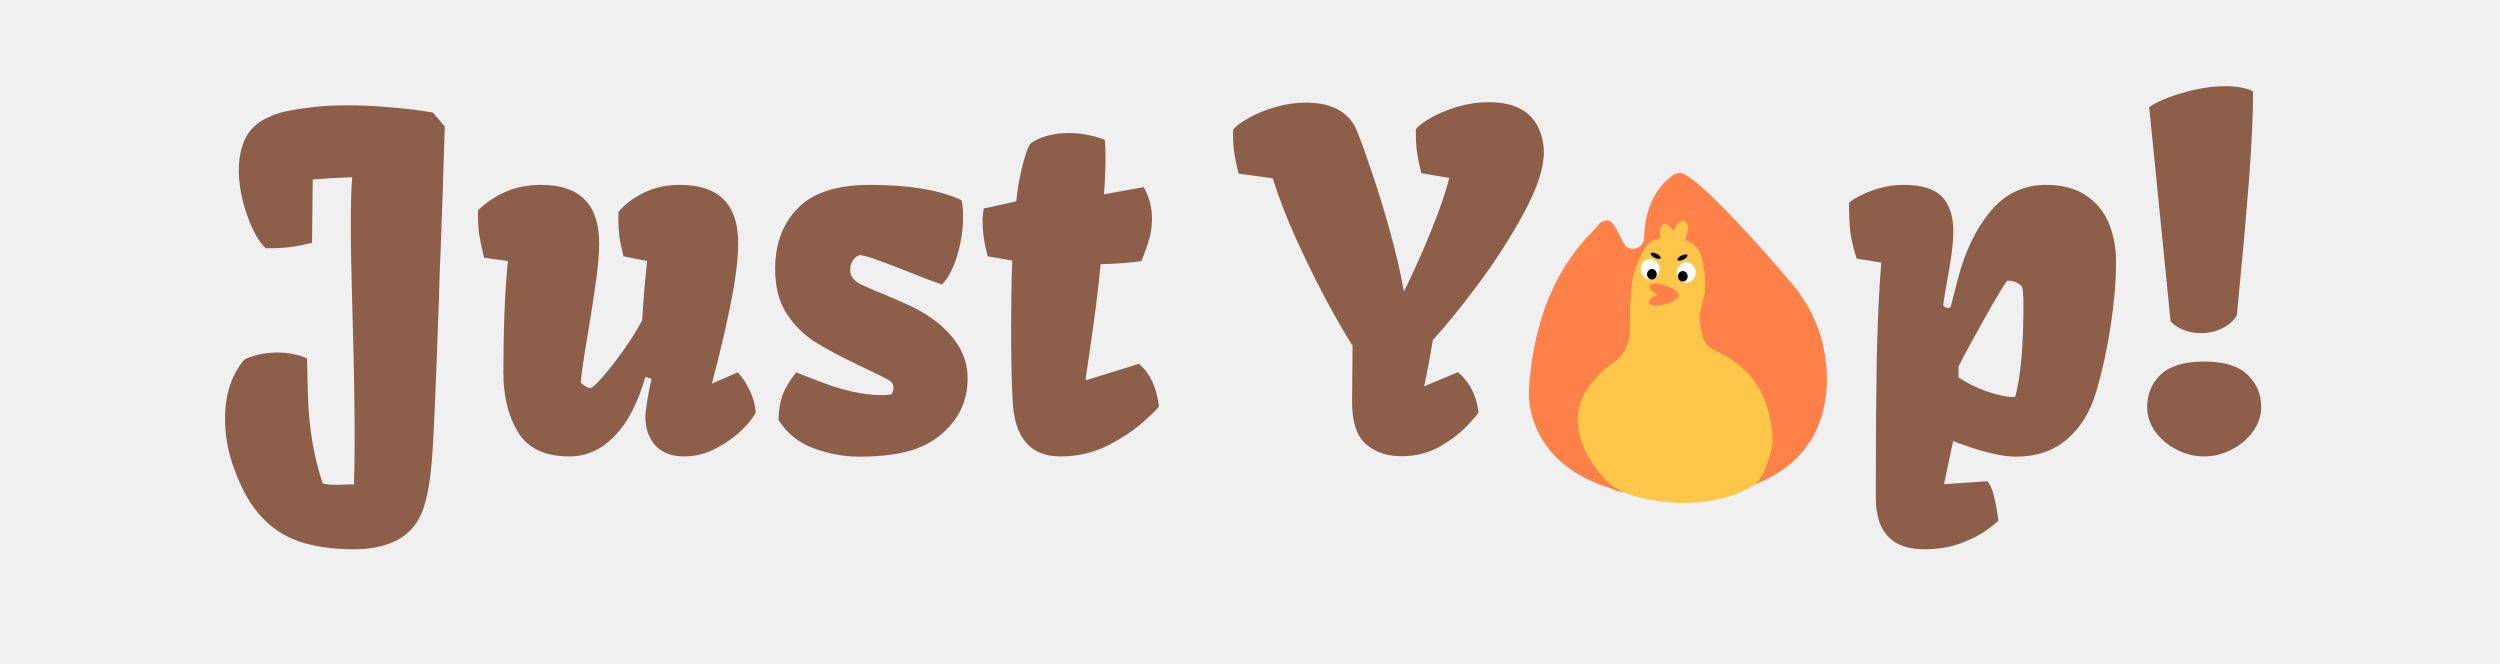
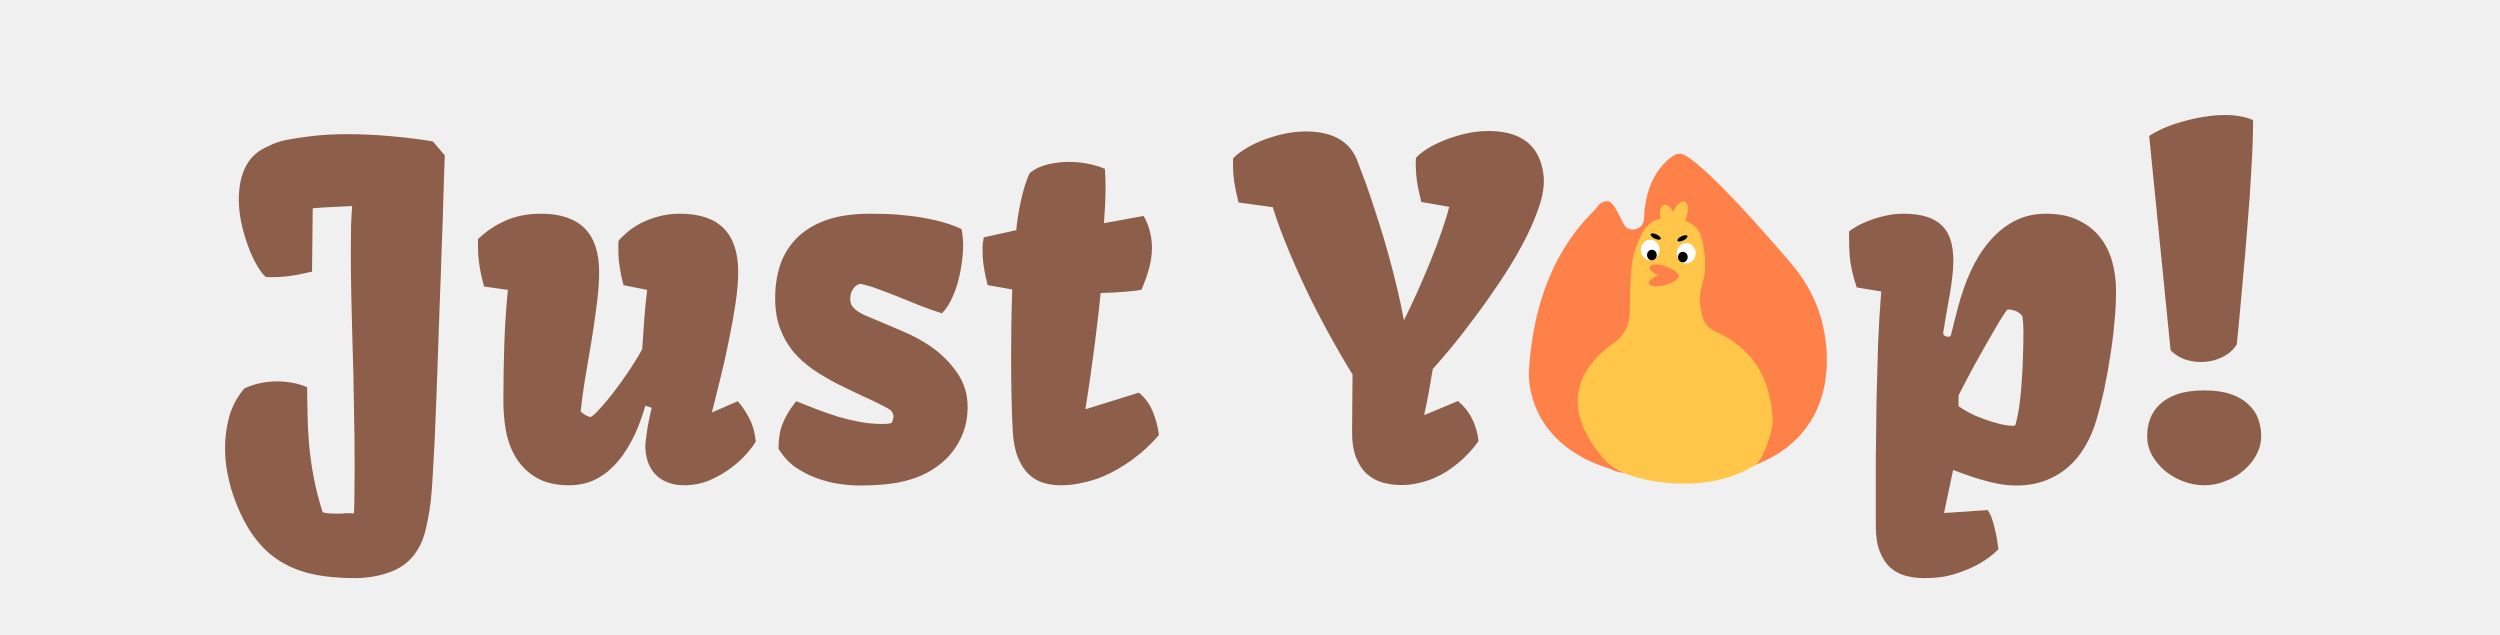
- <svg xmlns="http://www.w3.org/2000/svg" width="260" height="69" viewBox="0 0 260 69" fill="none">
-   <g clip-path="url(#clip0_203_433)">
-     <path d="M188.137 46.052C188.137 46.052 191 42.469 189.623 36.028C189.103 33.599 187.943 31.36 186.342 29.477C183.442 26.072 177.793 19.639 175.261 18.159C174.869 17.931 174.391 17.947 174.015 18.201C173.022 18.872 171.102 20.683 170.979 24.733C170.95 25.709 169.848 26.215 169.093 25.613C168.761 25.348 167.922 23.004 167.287 22.938C166.441 22.848 166.111 23.556 165.887 23.797C164.745 25.022 159.692 29.53 159.01 40.517C159.01 40.517 158.035 51.096 173.916 51.788C173.916 51.788 184.144 52.282 188.139 46.052H188.137Z" fill="#FF814A" />
-     <path d="M168.581 47.854L168.568 48.124C168.549 48.474 168.335 48.779 168.016 48.917C167.332 49.214 166.37 49.861 167.708 50.845C167.747 50.874 167.789 50.901 167.834 50.922C168.095 51.052 169.043 51.426 170.472 50.866C170.624 50.808 170.752 50.705 170.851 50.575C171.123 50.214 171.546 49.379 171.35 47.801C171.295 47.358 170.922 47.021 170.483 47.013L169.498 46.992C169.014 46.981 168.61 47.363 168.586 47.854H168.581Z" fill="#FF814A" />
-     <path d="M179.178 48.05L179.149 48.32C179.113 48.67 179.277 49.005 179.572 49.19C180.202 49.591 181.051 50.386 179.578 51.142C179.536 51.163 179.489 51.184 179.442 51.198C179.165 51.285 178.169 51.503 176.845 50.72C176.706 50.638 176.594 50.516 176.518 50.373C176.307 49.975 176.017 49.079 176.455 47.554C176.578 47.124 176.999 46.854 177.435 46.915L178.412 47.05C178.891 47.116 179.233 47.559 179.181 48.047L179.178 48.05Z" fill="#FF814A" />
-     <path d="M167.849 37.664C165.32 39.404 161.534 43.35 166.561 49.452C167.17 50.192 167.938 50.778 168.811 51.16C171.4 52.292 177.869 53.324 182.515 50.378C183.361 49.842 184.487 46.779 184.351 45.397C184.108 42.931 183.544 38.948 178.661 36.598C177.127 35.861 177.143 35.312 176.905 34.158C176.638 32.872 176.853 32.403 177.247 30.631C177.482 29.584 177.221 27.043 176.719 26.099C176.189 25.099 174.311 24.285 172.518 24.784C171.126 25.171 170.674 26.372 170.141 27.733C169.485 29.403 169.561 32.029 169.493 34.607C169.461 35.832 168.847 36.975 167.849 37.662V37.664Z" fill="#FFC64A" />
-     <path d="M171.619 29.043C171.078 29.043 170.64 28.568 170.64 27.982C170.64 27.396 171.078 26.921 171.619 26.921C172.161 26.921 172.599 27.396 172.599 27.982C172.599 28.568 172.161 29.043 171.619 29.043Z" fill="white" />
-     <path d="M171.797 29.067C171.519 29.067 171.293 28.822 171.293 28.52C171.293 28.219 171.519 27.974 171.797 27.974C172.076 27.974 172.301 28.219 172.301 28.52C172.301 28.822 172.076 29.067 171.797 29.067Z" fill="black" />
-     <path d="M175.374 29.398C174.833 29.398 174.394 28.923 174.394 28.337C174.394 27.752 174.833 27.277 175.374 27.277C175.915 27.277 176.354 27.752 176.354 28.337C176.354 28.923 175.915 29.398 175.374 29.398Z" fill="white" />
-     <path d="M175.013 29.281C174.735 29.281 174.509 29.037 174.509 28.735C174.509 28.433 174.735 28.189 175.013 28.189C175.292 28.189 175.518 28.433 175.518 28.735C175.518 29.037 175.292 29.281 175.013 29.281Z" fill="black" />
-     <path d="M174.077 25.974C173.695 25.827 173.638 25.034 173.949 24.203C174.26 23.372 174.821 22.817 175.203 22.964C175.585 23.111 175.642 23.904 175.331 24.736C175.02 25.567 174.458 26.121 174.077 25.974Z" fill="#FFC64A" />
-     <path d="M172.787 25.098C172.507 24.256 172.609 23.459 173.017 23.32C173.424 23.18 173.982 23.75 174.262 24.592C174.543 25.434 174.44 26.23 174.032 26.37C173.625 26.51 173.067 25.94 172.787 25.098Z" fill="#FFC64A" />
-     <path d="M171.491 31.474C171.411 31.159 172.036 30.723 172.887 30.5C173.738 30.277 174.493 30.352 174.573 30.667C174.653 30.982 174.028 31.418 173.177 31.64C172.326 31.863 171.571 31.788 171.491 31.474Z" fill="#FF814A" />
-     <path d="M172.875 30.823C172.045 30.53 171.457 30.044 171.562 29.737C171.667 29.43 172.425 29.418 173.255 29.71C174.085 30.002 174.673 30.488 174.568 30.796C174.463 31.103 173.705 31.115 172.875 30.823Z" fill="#FF814A" />
-     <path d="M174.453 27.039C174.398 26.921 174.586 26.714 174.873 26.576C175.16 26.438 175.437 26.422 175.492 26.54C175.547 26.658 175.359 26.865 175.072 27.003C174.785 27.141 174.508 27.157 174.453 27.039Z" fill="black" />
-     <path d="M172.093 26.812C171.806 26.675 171.618 26.467 171.673 26.349C171.728 26.232 172.005 26.248 172.292 26.386C172.579 26.523 172.767 26.731 172.712 26.849C172.657 26.966 172.38 26.95 172.093 26.812Z" fill="black" />
+ <svg xmlns="http://www.w3.org/2000/svg" width="260" height="66" viewBox="0 0 260 66" fill="none">
+   <g clip-path="url(#clip0_208_453)">
+     <path d="M188.137 44.052C188.137 44.052 191 40.469 189.623 34.028C189.103 31.599 187.943 29.36 186.342 27.477C183.442 24.072 177.793 17.639 175.261 16.159C174.869 15.931 174.391 15.947 174.015 16.201C173.022 16.872 171.102 18.683 170.979 22.733C170.95 23.709 169.848 24.215 169.093 23.613C168.761 23.348 167.922 21.004 167.287 20.938C166.441 20.848 166.111 21.556 165.887 21.797C164.745 23.022 159.692 27.53 159.01 38.517C159.01 38.517 158.035 49.096 173.916 49.788C173.916 49.788 184.144 50.282 188.139 44.052H188.137Z" fill="#FF814A" />
+     <path d="M168.581 45.854L168.568 46.124C168.549 46.474 168.335 46.779 168.016 46.917C167.332 47.214 166.37 47.861 167.708 48.845C167.747 48.874 167.789 48.901 167.834 48.922C168.095 49.052 169.043 49.426 170.472 48.866C170.624 48.808 170.752 48.705 170.851 48.575C171.123 48.214 171.546 47.379 171.35 45.801C171.295 45.358 170.922 45.021 170.483 45.013L169.498 44.992C169.014 44.981 168.61 45.363 168.586 45.854H168.581Z" fill="#FF814A" />
+     <path d="M179.178 46.05L179.149 46.32C179.113 46.67 179.277 47.005 179.572 47.19C180.202 47.591 181.051 48.386 179.578 49.142C179.536 49.163 179.489 49.184 179.442 49.198C179.165 49.285 178.169 49.503 176.845 48.72C176.706 48.638 176.594 48.516 176.518 48.373C176.307 47.975 176.017 47.079 176.455 45.554C176.578 45.124 176.999 44.854 177.435 44.915L178.412 45.05C178.891 45.116 179.233 45.559 179.181 46.047L179.178 46.05Z" fill="#FF814A" />
+     <path d="M167.849 35.664C165.32 37.404 161.534 41.35 166.561 47.452C167.17 48.192 167.938 48.778 168.811 49.16C171.4 50.292 177.869 51.324 182.515 48.378C183.361 47.842 184.487 44.779 184.351 43.397C184.108 40.931 183.544 36.948 178.661 34.598C177.127 33.861 177.143 33.312 176.905 32.158C176.638 30.872 176.853 30.403 177.247 28.631C177.482 27.584 177.221 25.043 176.719 24.099C176.189 23.099 174.311 22.285 172.518 22.784C171.126 23.171 170.674 24.372 170.141 25.733C169.485 27.403 169.561 30.029 169.493 32.607C169.461 33.832 168.847 34.975 167.849 35.662V35.664Z" fill="#FFC64A" />
+     <path d="M171.619 27.043C171.078 27.043 170.64 26.568 170.64 25.982C170.64 25.396 171.078 24.921 171.619 24.921C172.161 24.921 172.599 25.396 172.599 25.982C172.599 26.568 172.161 27.043 171.619 27.043Z" fill="white" />
+     <path d="M171.797 27.067C171.519 27.067 171.293 26.822 171.293 26.52C171.293 26.219 171.519 25.974 171.797 25.974C172.076 25.974 172.301 26.219 172.301 26.52C172.301 26.822 172.076 27.067 171.797 27.067Z" fill="black" />
+     <path d="M175.374 27.398C174.833 27.398 174.394 26.923 174.394 26.337C174.394 25.752 174.833 25.277 175.374 25.277C175.915 25.277 176.354 25.752 176.354 26.337C176.354 26.923 175.915 27.398 175.374 27.398Z" fill="white" />
+     <path d="M175.013 27.281C174.735 27.281 174.509 27.037 174.509 26.735C174.509 26.433 174.735 26.189 175.013 26.189C175.292 26.189 175.518 26.433 175.518 26.735C175.518 27.037 175.292 27.281 175.013 27.281Z" fill="black" />
+     <path d="M174.077 23.974C173.695 23.827 173.638 23.034 173.949 22.203C174.26 21.372 174.821 20.817 175.203 20.964C175.585 21.111 175.642 21.904 175.331 22.736C175.02 23.567 174.458 24.121 174.077 23.974Z" fill="#FFC64A" />
+     <path d="M172.787 23.098C172.507 22.256 172.609 21.459 173.017 21.32C173.424 21.18 173.982 21.75 174.262 22.592C174.543 23.434 174.44 24.23 174.032 24.37C173.625 24.51 173.067 23.94 172.787 23.098Z" fill="#FFC64A" />
+     <path d="M171.491 29.474C171.411 29.159 172.036 28.723 172.887 28.5C173.738 28.277 174.493 28.352 174.573 28.667C174.653 28.982 174.028 29.418 173.177 29.64C172.326 29.863 171.571 29.788 171.491 29.474Z" fill="#FF814A" />
+     <path d="M172.875 28.823C172.045 28.53 171.457 28.044 171.562 27.737C171.667 27.43 172.425 27.418 173.255 27.71C174.085 28.002 174.673 28.488 174.568 28.796C174.463 29.103 173.705 29.115 172.875 28.823Z" fill="#FF814A" />
+     <path d="M174.453 25.039C174.398 24.921 174.586 24.714 174.873 24.576C175.16 24.438 175.437 24.422 175.492 24.54C175.547 24.658 175.359 24.865 175.072 25.003C174.785 25.141 174.508 25.157 174.453 25.039Z" fill="black" />
+     <path d="M172.093 24.812C171.806 24.675 171.618 24.467 171.673 24.349C171.728 24.232 172.005 24.248 172.292 24.386C172.579 24.523 172.767 24.731 172.712 24.849C172.657 24.966 172.38 24.95 172.093 24.812Z" fill="black" />
  </g>
-   <path d="M23.406 43.531C23.406 41.031 24.07 38.992 25.398 37.414C25.836 37.18 26.352 37 26.945 36.875C27.539 36.734 28.164 36.664 28.82 36.664C29.977 36.664 31.016 36.867 31.938 37.273C31.938 37.727 31.945 38.062 31.961 38.281C31.977 39.859 32.016 41.211 32.078 42.336C32.141 43.445 32.281 44.68 32.5 46.039C32.734 47.398 33.086 48.812 33.555 50.281C33.914 50.375 34.398 50.422 35.008 50.422L35.852 50.398C35.992 50.383 36.195 50.375 36.461 50.375L36.812 50.398C36.859 49.164 36.883 47.586 36.883 45.664C36.883 41.945 36.805 37.484 36.648 32.281C36.539 28.641 36.484 25.648 36.484 23.305C36.484 21.195 36.531 19.57 36.625 18.43C34.953 18.492 33.586 18.57 32.523 18.664L32.453 25.25C31.516 25.484 30.688 25.641 29.969 25.719C29.266 25.797 28.492 25.828 27.648 25.812C27.258 25.5 26.836 24.906 26.383 24.031C25.945 23.141 25.578 22.133 25.281 21.008C24.984 19.867 24.836 18.789 24.836 17.773C24.836 16.367 25.086 15.195 25.586 14.258C26.102 13.32 26.867 12.641 27.883 12.219C28.414 11.938 29.023 11.727 29.711 11.586C30.414 11.43 31.289 11.289 32.336 11.164C33.461 11.023 34.711 10.953 36.086 10.953C37.539 10.953 39.047 11.023 40.609 11.164C42.188 11.289 43.656 11.469 45.016 11.703L46.258 13.156C46.086 18.797 45.945 23.016 45.836 25.812C45.773 26.969 45.703 28.969 45.625 31.812C45.469 36.219 45.328 39.875 45.203 42.781C45.078 45.672 44.945 47.758 44.805 49.039C44.664 50.305 44.469 51.383 44.219 52.273C43.984 53.18 43.617 53.969 43.117 54.641C42.477 55.484 41.609 56.109 40.516 56.516C39.438 56.922 38.219 57.125 36.859 57.125C34.562 57.125 32.617 56.844 31.023 56.281C29.43 55.719 28.062 54.773 26.922 53.445C25.797 52.133 24.859 50.336 24.109 48.055C23.641 46.586 23.406 45.078 23.406 43.531ZM50.336 26.797C50.07 25.656 49.898 24.82 49.82 24.289C49.742 23.758 49.703 22.953 49.703 21.875C50.625 21 51.617 20.344 52.68 19.906C53.742 19.453 54.938 19.227 56.266 19.227C60.297 19.227 62.312 21.25 62.312 25.297C62.312 26.375 62.211 27.625 62.008 29.047C61.82 30.469 61.547 32.258 61.188 34.414C61.141 34.695 61.016 35.453 60.812 36.688C60.609 37.922 60.469 38.953 60.391 39.781C60.656 40.062 60.984 40.258 61.375 40.367C61.562 40.367 61.992 39.984 62.664 39.219C63.352 38.438 64.086 37.492 64.867 36.383C65.648 35.273 66.289 34.25 66.789 33.312C66.914 31.078 67.086 29.023 67.305 27.148L64.844 26.656C64.641 25.875 64.5 25.188 64.422 24.594C64.344 24 64.305 23.367 64.305 22.695L64.328 22.039C64.891 21.32 65.734 20.672 66.859 20.094C67.984 19.516 69.273 19.227 70.727 19.227C74.758 19.227 76.773 21.25 76.773 25.297C76.773 26.938 76.5 29.102 75.953 31.789C75.406 34.461 74.766 37.164 74.031 39.898L76.727 38.727C77.18 39.211 77.578 39.805 77.922 40.508C78.281 41.195 78.508 41.992 78.602 42.898C78.383 43.367 77.906 43.969 77.172 44.703C76.438 45.422 75.539 46.062 74.477 46.625C73.414 47.188 72.305 47.469 71.148 47.469C69.852 47.469 68.852 47.086 68.148 46.32C67.461 45.539 67.117 44.547 67.117 43.344C67.117 43.031 67.195 42.391 67.352 41.422C67.523 40.453 67.664 39.781 67.773 39.406L67.117 39.195C66.336 41.93 65.258 43.992 63.883 45.383C62.523 46.773 60.969 47.469 59.219 47.469C56.703 47.469 54.93 46.641 53.898 44.984C52.867 43.312 52.352 41.242 52.352 38.773C52.352 34.133 52.508 30.258 52.82 27.148L50.336 26.797ZM82.797 38.727C84.172 39.273 85.273 39.695 86.102 39.992C86.93 40.289 87.836 40.547 88.82 40.766C89.82 40.984 90.812 41.094 91.797 41.094C92.234 41.094 92.547 41.055 92.734 40.977C92.781 40.914 92.82 40.82 92.852 40.695C92.898 40.555 92.922 40.414 92.922 40.273C92.922 39.961 92.742 39.703 92.383 39.5C91.82 39.188 90.82 38.695 89.383 38.023C87.414 37.086 85.852 36.25 84.695 35.516C83.555 34.781 82.586 33.805 81.789 32.586C81.008 31.367 80.617 29.836 80.617 27.992C80.617 25.352 81.406 23.234 82.984 21.641C84.562 20.031 87.062 19.227 90.484 19.227C94.562 19.227 97.734 19.758 100 20.82C100.109 21.273 100.164 21.844 100.164 22.531C100.164 23.844 99.961 25.188 99.555 26.562C99.148 27.922 98.617 28.93 97.961 29.586C97.07 29.289 95.812 28.812 94.188 28.156C93 27.688 92.055 27.328 91.352 27.078C90.664 26.812 90.031 26.625 89.453 26.516C89.141 26.594 88.891 26.781 88.703 27.078C88.516 27.359 88.422 27.695 88.422 28.086C88.422 28.43 88.523 28.719 88.727 28.953C88.93 29.188 89.156 29.375 89.406 29.516C89.672 29.641 90.047 29.812 90.531 30.031C90.781 30.141 91.016 30.242 91.234 30.336C91.453 30.414 91.656 30.492 91.844 30.57C93.062 31.086 94.023 31.508 94.727 31.836C95.43 32.164 96.109 32.555 96.766 33.008C97.969 33.836 98.914 34.781 99.602 35.844C100.289 36.906 100.633 38.07 100.633 39.336C100.633 41.086 100.133 42.602 99.133 43.883C98.148 45.148 96.883 46.07 95.336 46.648C94.523 46.945 93.633 47.156 92.664 47.281C91.711 47.422 90.594 47.492 89.312 47.492C87.797 47.492 86.234 47.203 84.625 46.625C83.031 46.031 81.812 45.047 80.969 43.672C80.984 42.719 81.109 41.891 81.344 41.188C81.594 40.469 82.078 39.648 82.797 38.727ZM105.156 34.062C105.156 31.516 105.195 29.195 105.273 27.102L102.719 26.656C102.516 25.875 102.375 25.188 102.297 24.594C102.219 24 102.18 23.367 102.18 22.695L102.227 22.227C102.273 22.008 102.297 21.828 102.297 21.688L105.695 20.938C105.773 19.969 105.953 18.875 106.234 17.656C106.516 16.438 106.812 15.539 107.125 14.961C107.625 14.586 108.227 14.305 108.93 14.117C109.633 13.93 110.391 13.836 111.203 13.836C111.891 13.836 112.555 13.906 113.195 14.047C113.852 14.172 114.422 14.344 114.906 14.562C114.953 15.094 114.977 15.703 114.977 16.391C114.977 17.516 114.922 18.789 114.812 20.211L118.938 19.461C119.516 20.461 119.805 21.547 119.805 22.719C119.805 23.531 119.703 24.266 119.5 24.922C119.312 25.578 119.047 26.32 118.703 27.148C117.672 27.32 116.258 27.43 114.461 27.477C114.242 30.023 113.758 33.766 113.008 38.703L112.891 39.5L112.938 39.547L118.445 37.836C119.586 38.789 120.281 40.258 120.531 42.242C120.531 42.352 120.023 42.867 119.008 43.789C118.008 44.695 116.75 45.539 115.234 46.32C113.719 47.086 112.07 47.469 110.289 47.469C107.18 47.469 105.523 45.57 105.32 41.773C105.211 39.852 105.156 37.281 105.156 34.062ZM140.664 35.938C139.898 34.75 138.977 33.156 137.898 31.156C136.836 29.156 135.789 27.023 134.758 24.758C133.742 22.492 132.945 20.422 132.367 18.547L128.805 18.055C128.57 17.102 128.414 16.312 128.336 15.688C128.258 15.047 128.227 14.312 128.242 13.484C128.555 13.094 129.117 12.68 129.93 12.242C130.727 11.789 131.648 11.414 132.695 11.117C133.742 10.82 134.773 10.672 135.789 10.672C138.695 10.672 140.516 11.766 141.25 13.953C141.547 14.641 142 15.898 142.609 17.727C143.234 19.539 143.867 21.586 144.508 23.867C145.148 26.148 145.648 28.297 146.008 30.312C146.961 28.406 147.906 26.297 148.844 23.984C149.781 21.672 150.406 19.844 150.719 18.5H150.672L147.812 18.008C147.578 17.055 147.422 16.266 147.344 15.641C147.266 15 147.234 14.266 147.25 13.438C147.562 13.047 148.117 12.633 148.914 12.195C149.727 11.742 150.656 11.367 151.703 11.07C152.75 10.773 153.781 10.625 154.797 10.625C157.797 10.625 159.633 11.781 160.305 14.094C160.477 14.672 160.562 15.242 160.562 15.805C160.562 17.477 159.867 19.594 158.477 22.156C157.086 24.719 155.484 27.211 153.672 29.633C151.859 32.055 150.305 33.969 149.008 35.375C148.68 37.391 148.383 38.969 148.117 40.109L148.164 40.156L151.633 38.703C152.852 39.75 153.562 41.141 153.766 42.875C153.766 42.969 153.391 43.414 152.641 44.211C151.906 45.008 150.945 45.75 149.758 46.438C148.57 47.109 147.234 47.445 145.75 47.445C144.219 47.445 142.977 47.016 142.023 46.156C141.07 45.297 140.602 43.828 140.617 41.75L140.664 35.938ZM193.094 26.891C192.766 25.875 192.547 24.969 192.438 24.172C192.344 23.375 192.297 22.344 192.297 21.078C192.547 20.859 192.953 20.609 193.516 20.328C194.078 20.031 194.75 19.773 195.531 19.555C196.312 19.336 197.117 19.227 197.945 19.227C199.836 19.227 201.172 19.633 201.953 20.445C202.75 21.258 203.148 22.477 203.148 24.102C203.148 25.008 203.016 26.234 202.75 27.781C202.312 30.266 202.094 31.57 202.094 31.695C202.094 31.773 202.148 31.852 202.258 31.93C202.367 31.992 202.484 32.023 202.609 32.023C202.75 32.023 202.844 31.969 202.891 31.859L203.125 30.922L203.641 28.93C204.406 26.039 205.547 23.703 207.062 21.922C208.578 20.125 210.484 19.227 212.781 19.227C214.5 19.227 215.898 19.602 216.977 20.352C218.07 21.086 218.859 22.062 219.344 23.281C219.828 24.484 220.07 25.812 220.07 27.266C220.07 29.234 219.883 31.445 219.508 33.898C219.133 36.336 218.633 38.617 218.008 40.742C217.398 42.82 216.383 44.469 214.961 45.688C213.555 46.891 211.797 47.492 209.688 47.492C208.922 47.492 208.023 47.367 206.992 47.117C205.977 46.883 204.688 46.469 203.125 45.875L202.188 50.305L202.234 50.352L206.711 50.047C207.008 50.469 207.227 50.977 207.367 51.57C207.523 52.18 207.656 52.875 207.766 53.656L207.836 54.125C207.836 54.188 207.492 54.477 206.805 54.992C206.117 55.523 205.203 56.008 204.062 56.445C202.922 56.898 201.609 57.125 200.125 57.125C196.766 57.125 195.086 55.336 195.086 51.758V50.141C195.086 45.375 195.117 41.133 195.18 37.414C195.258 33.68 195.414 30.312 195.648 27.312L193.094 26.891ZM209.594 41.234C210.156 39.125 210.438 35.93 210.438 31.648C210.438 30.914 210.398 30.32 210.32 29.867C209.961 29.414 209.445 29.188 208.773 29.188C208.555 29.375 207.805 30.609 206.523 32.891C205.242 35.156 204.297 36.898 203.688 38.117V39.242C204.547 39.836 205.539 40.328 206.664 40.719C207.789 41.094 208.648 41.281 209.242 41.281C209.383 41.281 209.5 41.266 209.594 41.234ZM223.516 11.141C224.328 10.578 225.508 10.078 227.055 9.641C228.602 9.188 230.07 8.961 231.461 8.961C232.633 8.961 233.586 9.141 234.32 9.5C234.32 12.016 234.172 15.172 233.875 18.969C233.578 22.75 233.164 27.359 232.633 32.797C232.305 33.359 231.789 33.812 231.086 34.156C230.398 34.484 229.664 34.648 228.883 34.648C228.289 34.648 227.719 34.547 227.172 34.344C226.625 34.141 226.148 33.836 225.742 33.43L223.516 11.141ZM229.234 37.602C231.297 37.602 232.797 38.055 233.734 38.961C234.688 39.852 235.164 40.977 235.164 42.336C235.164 43.242 234.875 44.094 234.297 44.891C233.734 45.672 232.992 46.297 232.07 46.766C231.164 47.234 230.219 47.469 229.234 47.469C228.25 47.469 227.297 47.234 226.375 46.766C225.469 46.297 224.727 45.672 224.148 44.891C223.586 44.094 223.305 43.242 223.305 42.336C223.305 40.977 223.773 39.852 224.711 38.961C225.664 38.055 227.172 37.602 229.234 37.602Z" fill="#8D5F4A" />
+   <path d="M24.109 51.055C23.922 50.461 23.758 49.781 23.617 49.016C23.477 48.234 23.406 47.406 23.406 46.531C23.406 45.484 23.547 44.43 23.828 43.367C24.125 42.289 24.648 41.305 25.398 40.414C25.82 40.195 26.328 40.016 26.922 39.875C27.516 39.734 28.148 39.664 28.82 39.664C29.336 39.664 29.859 39.711 30.391 39.805C30.922 39.898 31.438 40.055 31.938 40.273C31.953 41.227 31.969 42.195 31.984 43.18C32 44.164 32.055 45.188 32.148 46.25C32.242 47.312 32.398 48.43 32.617 49.602C32.836 50.758 33.148 51.984 33.555 53.281C33.773 53.344 34.008 53.383 34.258 53.398C34.508 53.414 34.758 53.422 35.008 53.422C35.367 53.422 35.703 53.406 36.016 53.375C36.344 53.359 36.609 53.367 36.812 53.398C36.844 52.773 36.859 52.062 36.859 51.266C36.875 50.469 36.883 49.602 36.883 48.664C36.883 46.742 36.859 44.625 36.812 42.312C36.781 39.984 36.727 37.641 36.648 35.281C36.602 33.719 36.562 32.172 36.531 30.641C36.5 29.094 36.484 27.648 36.484 26.305C36.484 25.289 36.492 24.367 36.508 23.539C36.539 22.711 36.578 22.008 36.625 21.43C36.016 21.461 35.352 21.492 34.633 21.523C33.914 21.555 33.211 21.602 32.523 21.664L32.453 28.25C32 28.359 31.57 28.453 31.164 28.531C30.773 28.609 30.383 28.672 29.992 28.719C29.617 28.766 29.234 28.797 28.844 28.812C28.469 28.828 28.07 28.828 27.648 28.812C27.367 28.578 27.062 28.18 26.734 27.617C26.406 27.055 26.102 26.398 25.82 25.648C25.539 24.898 25.305 24.102 25.117 23.258C24.93 22.398 24.836 21.57 24.836 20.773C24.836 19.367 25.086 18.195 25.586 17.258C26.086 16.32 26.852 15.641 27.883 15.219C28.461 14.906 29.117 14.68 29.852 14.539C30.602 14.398 31.43 14.273 32.336 14.164C33.461 14.023 34.711 13.953 36.086 13.953C37.586 13.953 39.117 14.023 40.68 14.164C42.242 14.305 43.688 14.484 45.016 14.703L46.258 16.156C46.242 16.688 46.219 17.32 46.188 18.055C46.172 18.789 46.148 19.562 46.117 20.375C46.102 21.188 46.078 22.016 46.047 22.859C46.016 23.688 45.984 24.484 45.953 25.25C45.938 26 45.914 26.688 45.883 27.312C45.867 27.938 45.852 28.438 45.836 28.812C45.805 29.594 45.766 30.617 45.719 31.883C45.672 33.133 45.625 34.508 45.578 36.008C45.531 37.492 45.477 39.039 45.414 40.648C45.352 42.242 45.289 43.773 45.227 45.242C45.164 46.695 45.094 48.023 45.016 49.227C44.953 50.414 44.883 51.352 44.805 52.039C44.68 53.117 44.5 54.133 44.266 55.086C44.047 56.039 43.664 56.891 43.117 57.641C42.445 58.531 41.555 59.164 40.445 59.539C39.336 59.93 38.141 60.125 36.859 60.125C35.203 60.125 33.711 59.977 32.383 59.68C31.07 59.383 29.891 58.883 28.844 58.18C27.812 57.492 26.906 56.562 26.125 55.391C25.344 54.234 24.672 52.789 24.109 51.055ZM52.352 41.773C52.352 39.773 52.383 37.805 52.445 35.867C52.508 33.93 52.633 32.023 52.82 30.148L50.336 29.797C50.211 29.297 50.109 28.875 50.031 28.531C49.953 28.172 49.891 27.82 49.844 27.477C49.797 27.133 49.758 26.766 49.727 26.375C49.711 25.969 49.703 25.469 49.703 24.875C50.594 24.031 51.562 23.383 52.609 22.93C53.672 22.461 54.891 22.227 56.266 22.227C60.297 22.227 62.312 24.25 62.312 28.297C62.312 29.297 62.227 30.438 62.055 31.719C61.898 32.984 61.711 34.281 61.492 35.609C61.273 36.938 61.055 38.227 60.836 39.477C60.633 40.727 60.484 41.828 60.391 42.781C60.656 43.062 60.984 43.258 61.375 43.367C61.516 43.367 61.797 43.141 62.219 42.688C62.656 42.219 63.148 41.641 63.695 40.953C64.242 40.25 64.789 39.492 65.336 38.68C65.898 37.852 66.383 37.062 66.789 36.312C66.852 35.281 66.922 34.258 67 33.242C67.078 32.211 67.18 31.18 67.305 30.148L64.844 29.656C64.75 29.266 64.664 28.906 64.586 28.578C64.523 28.234 64.469 27.906 64.422 27.594C64.375 27.281 64.344 26.977 64.328 26.68C64.312 26.367 64.305 26.039 64.305 25.695C64.305 25.586 64.305 25.484 64.305 25.391C64.32 25.281 64.328 25.164 64.328 25.039C64.562 24.758 64.875 24.453 65.266 24.125C65.656 23.797 66.117 23.492 66.648 23.211C67.195 22.93 67.812 22.695 68.5 22.508C69.188 22.32 69.93 22.227 70.727 22.227C74.758 22.227 76.773 24.25 76.773 28.297C76.773 29.219 76.68 30.312 76.492 31.578C76.305 32.828 76.07 34.125 75.789 35.469C75.523 36.812 75.227 38.133 74.898 39.43C74.586 40.727 74.297 41.883 74.031 42.898L76.727 41.727C77.102 42.133 77.477 42.68 77.852 43.367C78.242 44.055 78.492 44.898 78.602 45.898C78.461 46.18 78.172 46.578 77.734 47.094C77.312 47.594 76.766 48.102 76.094 48.617C75.438 49.117 74.688 49.555 73.844 49.93C73 50.289 72.102 50.469 71.148 50.469C70.477 50.469 69.883 50.359 69.367 50.141C68.867 49.938 68.445 49.648 68.102 49.273C67.773 48.898 67.523 48.461 67.352 47.961C67.195 47.461 67.117 46.922 67.117 46.344C67.117 46.188 67.141 45.93 67.188 45.57C67.234 45.195 67.289 44.805 67.352 44.398C67.43 43.992 67.508 43.609 67.586 43.25C67.664 42.875 67.727 42.594 67.773 42.406L67.117 42.195C66.711 43.602 66.234 44.82 65.688 45.852C65.141 46.883 64.531 47.742 63.859 48.43C63.188 49.117 62.461 49.633 61.68 49.977C60.898 50.305 60.078 50.469 59.219 50.469C57.844 50.469 56.711 50.211 55.82 49.695C54.93 49.18 54.227 48.508 53.711 47.68C53.195 46.852 52.836 45.922 52.633 44.891C52.445 43.859 52.352 42.82 52.352 41.773ZM80.969 46.672C80.969 46.234 80.992 45.828 81.039 45.453C81.086 45.062 81.172 44.68 81.297 44.305C81.438 43.914 81.625 43.516 81.859 43.109C82.094 42.688 82.406 42.227 82.797 41.727C83.5 42.008 84.219 42.289 84.953 42.57C85.688 42.852 86.43 43.109 87.18 43.344C87.93 43.562 88.688 43.742 89.453 43.883C90.219 44.023 91 44.094 91.797 44.094C92.234 44.094 92.547 44.055 92.734 43.977C92.781 43.914 92.82 43.82 92.852 43.695C92.898 43.555 92.922 43.414 92.922 43.273C92.922 43.148 92.883 43.023 92.805 42.898C92.742 42.758 92.602 42.625 92.383 42.5C91.523 42.031 90.633 41.594 89.711 41.188C88.805 40.766 87.914 40.336 87.039 39.898C86.164 39.445 85.336 38.953 84.555 38.422C83.789 37.891 83.109 37.281 82.516 36.594C81.938 35.891 81.477 35.086 81.133 34.18C80.789 33.273 80.617 32.211 80.617 30.992C80.617 29.773 80.789 28.633 81.133 27.57C81.492 26.508 82.062 25.578 82.844 24.781C83.625 23.984 84.641 23.359 85.891 22.906C87.141 22.453 88.672 22.227 90.484 22.227C90.844 22.227 91.383 22.234 92.102 22.25C92.82 22.266 93.625 22.328 94.516 22.438C95.406 22.531 96.328 22.688 97.281 22.906C98.25 23.125 99.156 23.43 100 23.82C100.062 24.07 100.102 24.344 100.117 24.641C100.148 24.922 100.164 25.219 100.164 25.531C100.164 26.156 100.109 26.812 100 27.5C99.906 28.172 99.766 28.836 99.578 29.492C99.391 30.133 99.156 30.727 98.875 31.273C98.609 31.805 98.305 32.242 97.961 32.586C97.227 32.352 96.477 32.086 95.711 31.789C94.945 31.477 94.188 31.172 93.438 30.875C92.703 30.578 91.992 30.305 91.305 30.055C90.633 29.805 90.016 29.625 89.453 29.516C89.141 29.594 88.891 29.781 88.703 30.078C88.516 30.359 88.422 30.695 88.422 31.086C88.422 31.367 88.484 31.609 88.609 31.812C88.75 32 88.922 32.172 89.125 32.328C89.344 32.469 89.57 32.602 89.805 32.727C90.055 32.836 90.297 32.938 90.531 33.031C91.484 33.438 92.516 33.875 93.625 34.344C94.75 34.797 95.797 35.352 96.766 36.008C97.891 36.789 98.812 37.703 99.531 38.75C100.266 39.797 100.633 40.992 100.633 42.336C100.633 43.258 100.492 44.109 100.211 44.891C99.93 45.656 99.547 46.352 99.062 46.977C98.594 47.586 98.031 48.117 97.375 48.57C96.734 49.023 96.055 49.383 95.336 49.648C94.492 49.961 93.594 50.18 92.641 50.305C91.688 50.43 90.578 50.492 89.312 50.492C88.734 50.492 88.062 50.438 87.297 50.328C86.531 50.219 85.758 50.023 84.977 49.742C84.195 49.461 83.445 49.078 82.727 48.594C82.023 48.094 81.438 47.453 80.969 46.672ZM105.32 44.773C105.273 43.945 105.234 42.875 105.203 41.562C105.172 40.234 105.156 38.734 105.156 37.062C105.156 36 105.164 34.891 105.18 33.734C105.195 32.578 105.227 31.367 105.273 30.102L102.719 29.656C102.625 29.266 102.539 28.906 102.461 28.578C102.398 28.234 102.344 27.906 102.297 27.594C102.25 27.281 102.219 26.977 102.203 26.68C102.188 26.367 102.18 26.039 102.18 25.695C102.18 25.586 102.195 25.422 102.227 25.203C102.273 24.984 102.297 24.812 102.297 24.688L105.695 23.938C105.727 23.484 105.789 22.977 105.883 22.414C105.977 21.836 106.086 21.273 106.211 20.727C106.336 20.164 106.477 19.641 106.633 19.156C106.789 18.656 106.953 18.258 107.125 17.961C107.641 17.555 108.258 17.266 108.977 17.094C109.695 16.922 110.438 16.836 111.203 16.836C111.906 16.836 112.578 16.906 113.219 17.047C113.859 17.172 114.422 17.344 114.906 17.562C114.953 18.109 114.977 18.719 114.977 19.391C114.977 20.016 114.961 20.656 114.93 21.312C114.898 21.969 114.859 22.602 114.812 23.211L118.938 22.461C119.25 23.008 119.469 23.555 119.594 24.102C119.734 24.648 119.805 25.188 119.805 25.719C119.805 26.188 119.766 26.648 119.688 27.102C119.609 27.539 119.508 27.945 119.383 28.32C119.273 28.695 119.156 29.039 119.031 29.352C118.906 29.664 118.797 29.93 118.703 30.148C118.359 30.211 117.82 30.273 117.086 30.336C116.367 30.398 115.492 30.445 114.461 30.477C114.367 31.555 114.242 32.695 114.086 33.898C113.945 35.102 113.797 36.258 113.641 37.367C113.5 38.461 113.359 39.461 113.219 40.367C113.078 41.273 112.969 41.984 112.891 42.5L112.938 42.547L118.445 40.836C119.102 41.383 119.586 42.047 119.898 42.828C120.211 43.594 120.422 44.398 120.531 45.242C119.688 46.227 118.734 47.102 117.672 47.867C117.219 48.195 116.719 48.516 116.172 48.828C115.625 49.141 115.039 49.422 114.414 49.672C113.805 49.906 113.148 50.094 112.445 50.234C111.758 50.391 111.039 50.469 110.289 50.469C109.68 50.469 109.086 50.383 108.508 50.211C107.945 50.039 107.438 49.742 106.984 49.32C106.531 48.883 106.156 48.297 105.859 47.562C105.562 46.828 105.383 45.898 105.32 44.773ZM140.664 38.938C140.336 38.422 139.945 37.773 139.492 36.992C139.039 36.211 138.555 35.352 138.039 34.414C137.523 33.461 136.992 32.445 136.445 31.367C135.914 30.289 135.398 29.195 134.898 28.086C134.398 26.961 133.93 25.844 133.492 24.734C133.055 23.625 132.68 22.562 132.367 21.547L128.805 21.055C128.695 20.602 128.602 20.188 128.523 19.812C128.445 19.438 128.383 19.078 128.336 18.734C128.289 18.375 128.258 18.016 128.242 17.656C128.227 17.297 128.227 16.906 128.242 16.484C128.477 16.203 128.852 15.898 129.367 15.57C129.867 15.242 130.461 14.938 131.148 14.656C131.836 14.375 132.578 14.141 133.375 13.953C134.188 13.766 134.992 13.672 135.789 13.672C138.695 13.672 140.516 14.766 141.25 16.953C141.359 17.219 141.523 17.656 141.742 18.266C141.977 18.859 142.234 19.578 142.516 20.422C142.797 21.25 143.102 22.18 143.43 23.211C143.758 24.242 144.078 25.32 144.391 26.445C144.703 27.57 145 28.719 145.281 29.891C145.562 31.062 145.805 32.203 146.008 33.312C146.461 32.406 146.93 31.414 147.414 30.336C147.898 29.242 148.359 28.164 148.797 27.102C149.234 26.023 149.617 25 149.945 24.031C150.289 23.047 150.547 22.203 150.719 21.5H150.672L147.812 21.008C147.703 20.555 147.609 20.141 147.531 19.766C147.453 19.391 147.391 19.031 147.344 18.688C147.297 18.328 147.266 17.969 147.25 17.609C147.234 17.25 147.234 16.859 147.25 16.438C147.484 16.156 147.852 15.852 148.352 15.523C148.867 15.195 149.469 14.891 150.156 14.609C150.844 14.328 151.586 14.094 152.383 13.906C153.195 13.719 154 13.625 154.797 13.625C157.797 13.625 159.633 14.781 160.305 17.094C160.398 17.406 160.461 17.703 160.492 17.984C160.539 18.266 160.562 18.539 160.562 18.805C160.562 19.727 160.344 20.773 159.906 21.945C159.484 23.117 158.93 24.336 158.242 25.602C157.555 26.867 156.773 28.148 155.898 29.445C155.039 30.727 154.18 31.938 153.32 33.078C152.477 34.219 151.672 35.25 150.906 36.172C150.141 37.094 149.508 37.828 149.008 38.375C148.867 39.219 148.727 40.039 148.586 40.836C148.445 41.617 148.289 42.375 148.117 43.109L148.164 43.156L151.633 41.703C152.273 42.25 152.766 42.875 153.109 43.578C153.453 44.266 153.672 45.031 153.766 45.875C153.156 46.734 152.445 47.5 151.633 48.172C151.289 48.453 150.906 48.734 150.484 49.016C150.062 49.281 149.602 49.523 149.102 49.742C148.617 49.945 148.094 50.109 147.531 50.234C146.969 50.375 146.375 50.445 145.75 50.445C145.078 50.445 144.43 50.359 143.805 50.188C143.195 50.016 142.648 49.719 142.164 49.297C141.68 48.859 141.297 48.273 141.016 47.539C140.734 46.805 140.602 45.875 140.617 44.75L140.664 38.938ZM195.086 53.141C195.086 51.406 195.086 49.562 195.086 47.609C195.102 45.641 195.125 43.664 195.156 41.68C195.203 39.68 195.258 37.711 195.32 35.773C195.398 33.836 195.508 32.016 195.648 30.312L193.094 29.891C192.922 29.359 192.781 28.867 192.672 28.414C192.562 27.961 192.477 27.516 192.414 27.078C192.367 26.625 192.336 26.164 192.32 25.695C192.305 25.211 192.297 24.672 192.297 24.078C192.438 23.953 192.68 23.789 193.023 23.586C193.383 23.367 193.812 23.164 194.312 22.977C194.812 22.773 195.367 22.602 195.977 22.461C196.602 22.305 197.258 22.227 197.945 22.227C198.93 22.227 199.75 22.336 200.406 22.555C201.078 22.773 201.617 23.094 202.023 23.516C202.43 23.938 202.719 24.453 202.891 25.062C203.062 25.656 203.148 26.336 203.148 27.102C203.148 27.648 203.109 28.227 203.031 28.836C202.969 29.445 202.875 30.094 202.75 30.781C202.594 31.656 202.469 32.352 202.375 32.867C202.297 33.367 202.234 33.758 202.188 34.039C202.141 34.305 202.109 34.484 202.094 34.578C202.094 34.656 202.094 34.695 202.094 34.695C202.094 34.773 202.148 34.852 202.258 34.93C202.367 34.992 202.484 35.023 202.609 35.023C202.75 35.023 202.844 34.969 202.891 34.859C203.016 34.406 203.133 33.938 203.242 33.453C203.367 32.953 203.5 32.445 203.641 31.93C203.984 30.617 204.422 29.375 204.953 28.203C205.5 27.016 206.148 25.984 206.898 25.109C207.648 24.219 208.508 23.516 209.477 23C210.461 22.484 211.562 22.227 212.781 22.227C214.141 22.227 215.281 22.461 216.203 22.93C217.125 23.383 217.875 23.984 218.453 24.734C219.031 25.484 219.445 26.344 219.695 27.312C219.945 28.266 220.07 29.25 220.07 30.266C220.07 31.25 220.016 32.312 219.906 33.453C219.812 34.578 219.672 35.727 219.484 36.898C219.312 38.07 219.102 39.242 218.852 40.414C218.602 41.57 218.32 42.68 218.008 43.742C217.711 44.742 217.312 45.656 216.812 46.484C216.328 47.312 215.734 48.023 215.031 48.617C214.344 49.211 213.555 49.672 212.664 50C211.773 50.328 210.781 50.492 209.688 50.492C209.328 50.492 208.938 50.469 208.516 50.422C208.109 50.375 207.641 50.289 207.109 50.164C206.594 50.039 206.008 49.875 205.352 49.672C204.695 49.453 203.953 49.188 203.125 48.875L202.188 53.305L202.234 53.352L206.711 53.047C206.914 53.328 207.078 53.664 207.203 54.055C207.328 54.445 207.43 54.828 207.508 55.203C207.602 55.594 207.672 55.961 207.719 56.305C207.766 56.648 207.805 56.922 207.836 57.125C207.273 57.688 206.609 58.188 205.844 58.625C205.188 59 204.383 59.344 203.43 59.656C202.477 59.969 201.375 60.125 200.125 60.125C199.469 60.125 198.836 60.047 198.227 59.891C197.617 59.734 197.078 59.453 196.609 59.047C196.156 58.641 195.789 58.086 195.508 57.383C195.227 56.695 195.086 55.82 195.086 54.758V53.141ZM203.688 42.242C204.219 42.617 204.797 42.945 205.422 43.227C206.062 43.492 206.664 43.711 207.227 43.883C207.789 44.055 208.289 44.172 208.727 44.234C209.164 44.297 209.453 44.297 209.594 44.234C209.781 43.562 209.93 42.812 210.039 41.984C210.148 41.156 210.227 40.32 210.273 39.477C210.336 38.617 210.375 37.773 210.391 36.945C210.422 36.102 210.438 35.336 210.438 34.648C210.438 34.336 210.43 34.031 210.414 33.734C210.398 33.422 210.367 33.133 210.32 32.867C209.961 32.414 209.445 32.188 208.773 32.188C208.695 32.25 208.539 32.469 208.305 32.844C208.07 33.203 207.797 33.656 207.484 34.203C207.172 34.734 206.828 35.328 206.453 35.984C206.094 36.625 205.734 37.266 205.375 37.906C205.031 38.547 204.711 39.148 204.414 39.711C204.117 40.273 203.875 40.742 203.688 41.117V42.242ZM223.516 14.141C223.906 13.875 224.398 13.609 224.992 13.344C225.602 13.078 226.266 12.844 226.984 12.641C227.703 12.438 228.445 12.273 229.211 12.148C229.992 12.023 230.742 11.961 231.461 11.961C232.008 11.961 232.523 12.008 233.008 12.102C233.492 12.18 233.93 12.312 234.32 12.5C234.32 13.906 234.266 15.531 234.156 17.375C234.062 19.203 233.93 21.141 233.758 23.188C233.602 25.234 233.422 27.336 233.219 29.492C233.031 31.648 232.836 33.75 232.633 35.797C232.289 36.375 231.773 36.828 231.086 37.156C230.398 37.484 229.664 37.648 228.883 37.648C228.305 37.648 227.742 37.555 227.195 37.367C226.648 37.164 226.164 36.852 225.742 36.43L223.516 14.141ZM223.305 45.336C223.305 44.727 223.406 44.141 223.609 43.578C223.812 43.016 224.141 42.516 224.594 42.078C225.062 41.625 225.672 41.266 226.422 41C227.188 40.734 228.125 40.602 229.234 40.602C230.344 40.602 231.273 40.734 232.023 41C232.789 41.266 233.398 41.625 233.852 42.078C234.32 42.516 234.656 43.016 234.859 43.578C235.062 44.141 235.164 44.727 235.164 45.336C235.164 46.039 234.992 46.703 234.648 47.328C234.32 47.938 233.875 48.477 233.312 48.945C232.766 49.414 232.133 49.781 231.414 50.047C230.711 50.328 229.984 50.469 229.234 50.469C228.484 50.469 227.75 50.328 227.031 50.047C226.328 49.781 225.695 49.414 225.133 48.945C224.586 48.477 224.141 47.938 223.797 47.328C223.469 46.703 223.305 46.039 223.305 45.336Z" fill="#8D5F4A" />
  <defs>
-     <clipPath id="clip0_203_433">
-       <rect width="31" height="37" fill="white" transform="matrix(-1 0 0 1 190 18)" />
+     <clipPath id="clip0_208_453">
+       <rect width="31" height="37" fill="white" transform="matrix(-1 0 0 1 190 16)" />
    </clipPath>
  </defs>
</svg>
